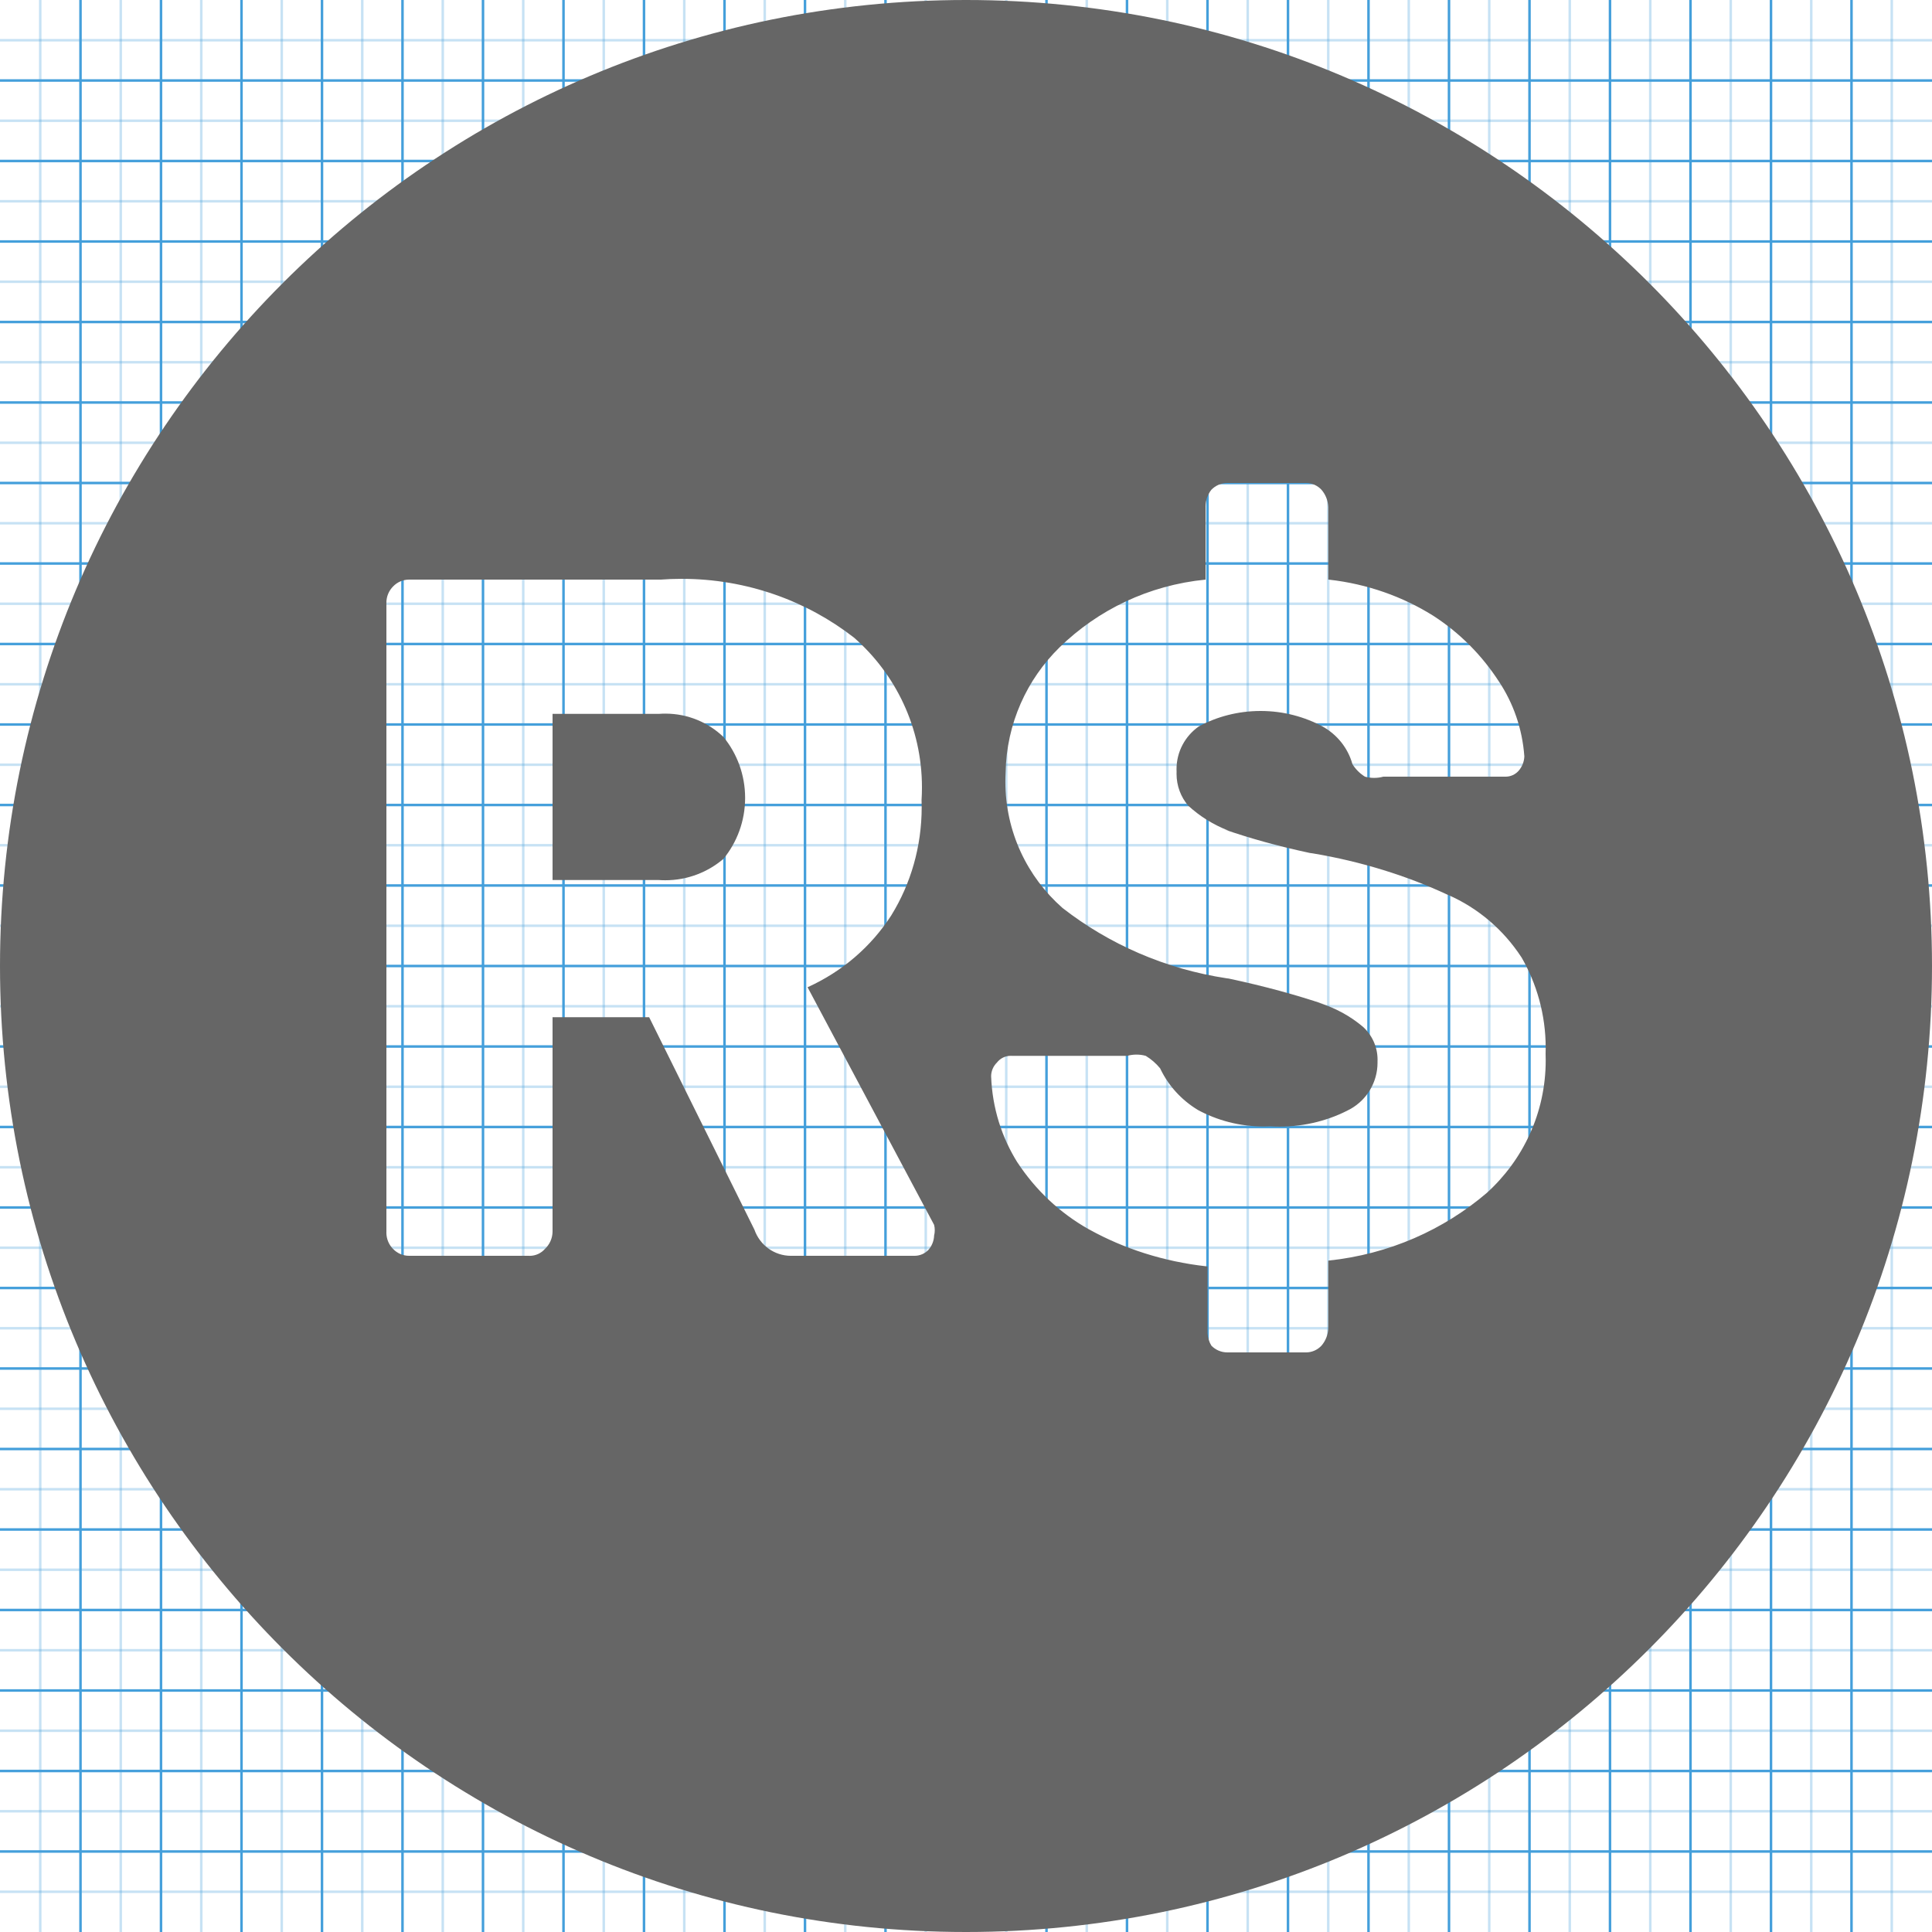
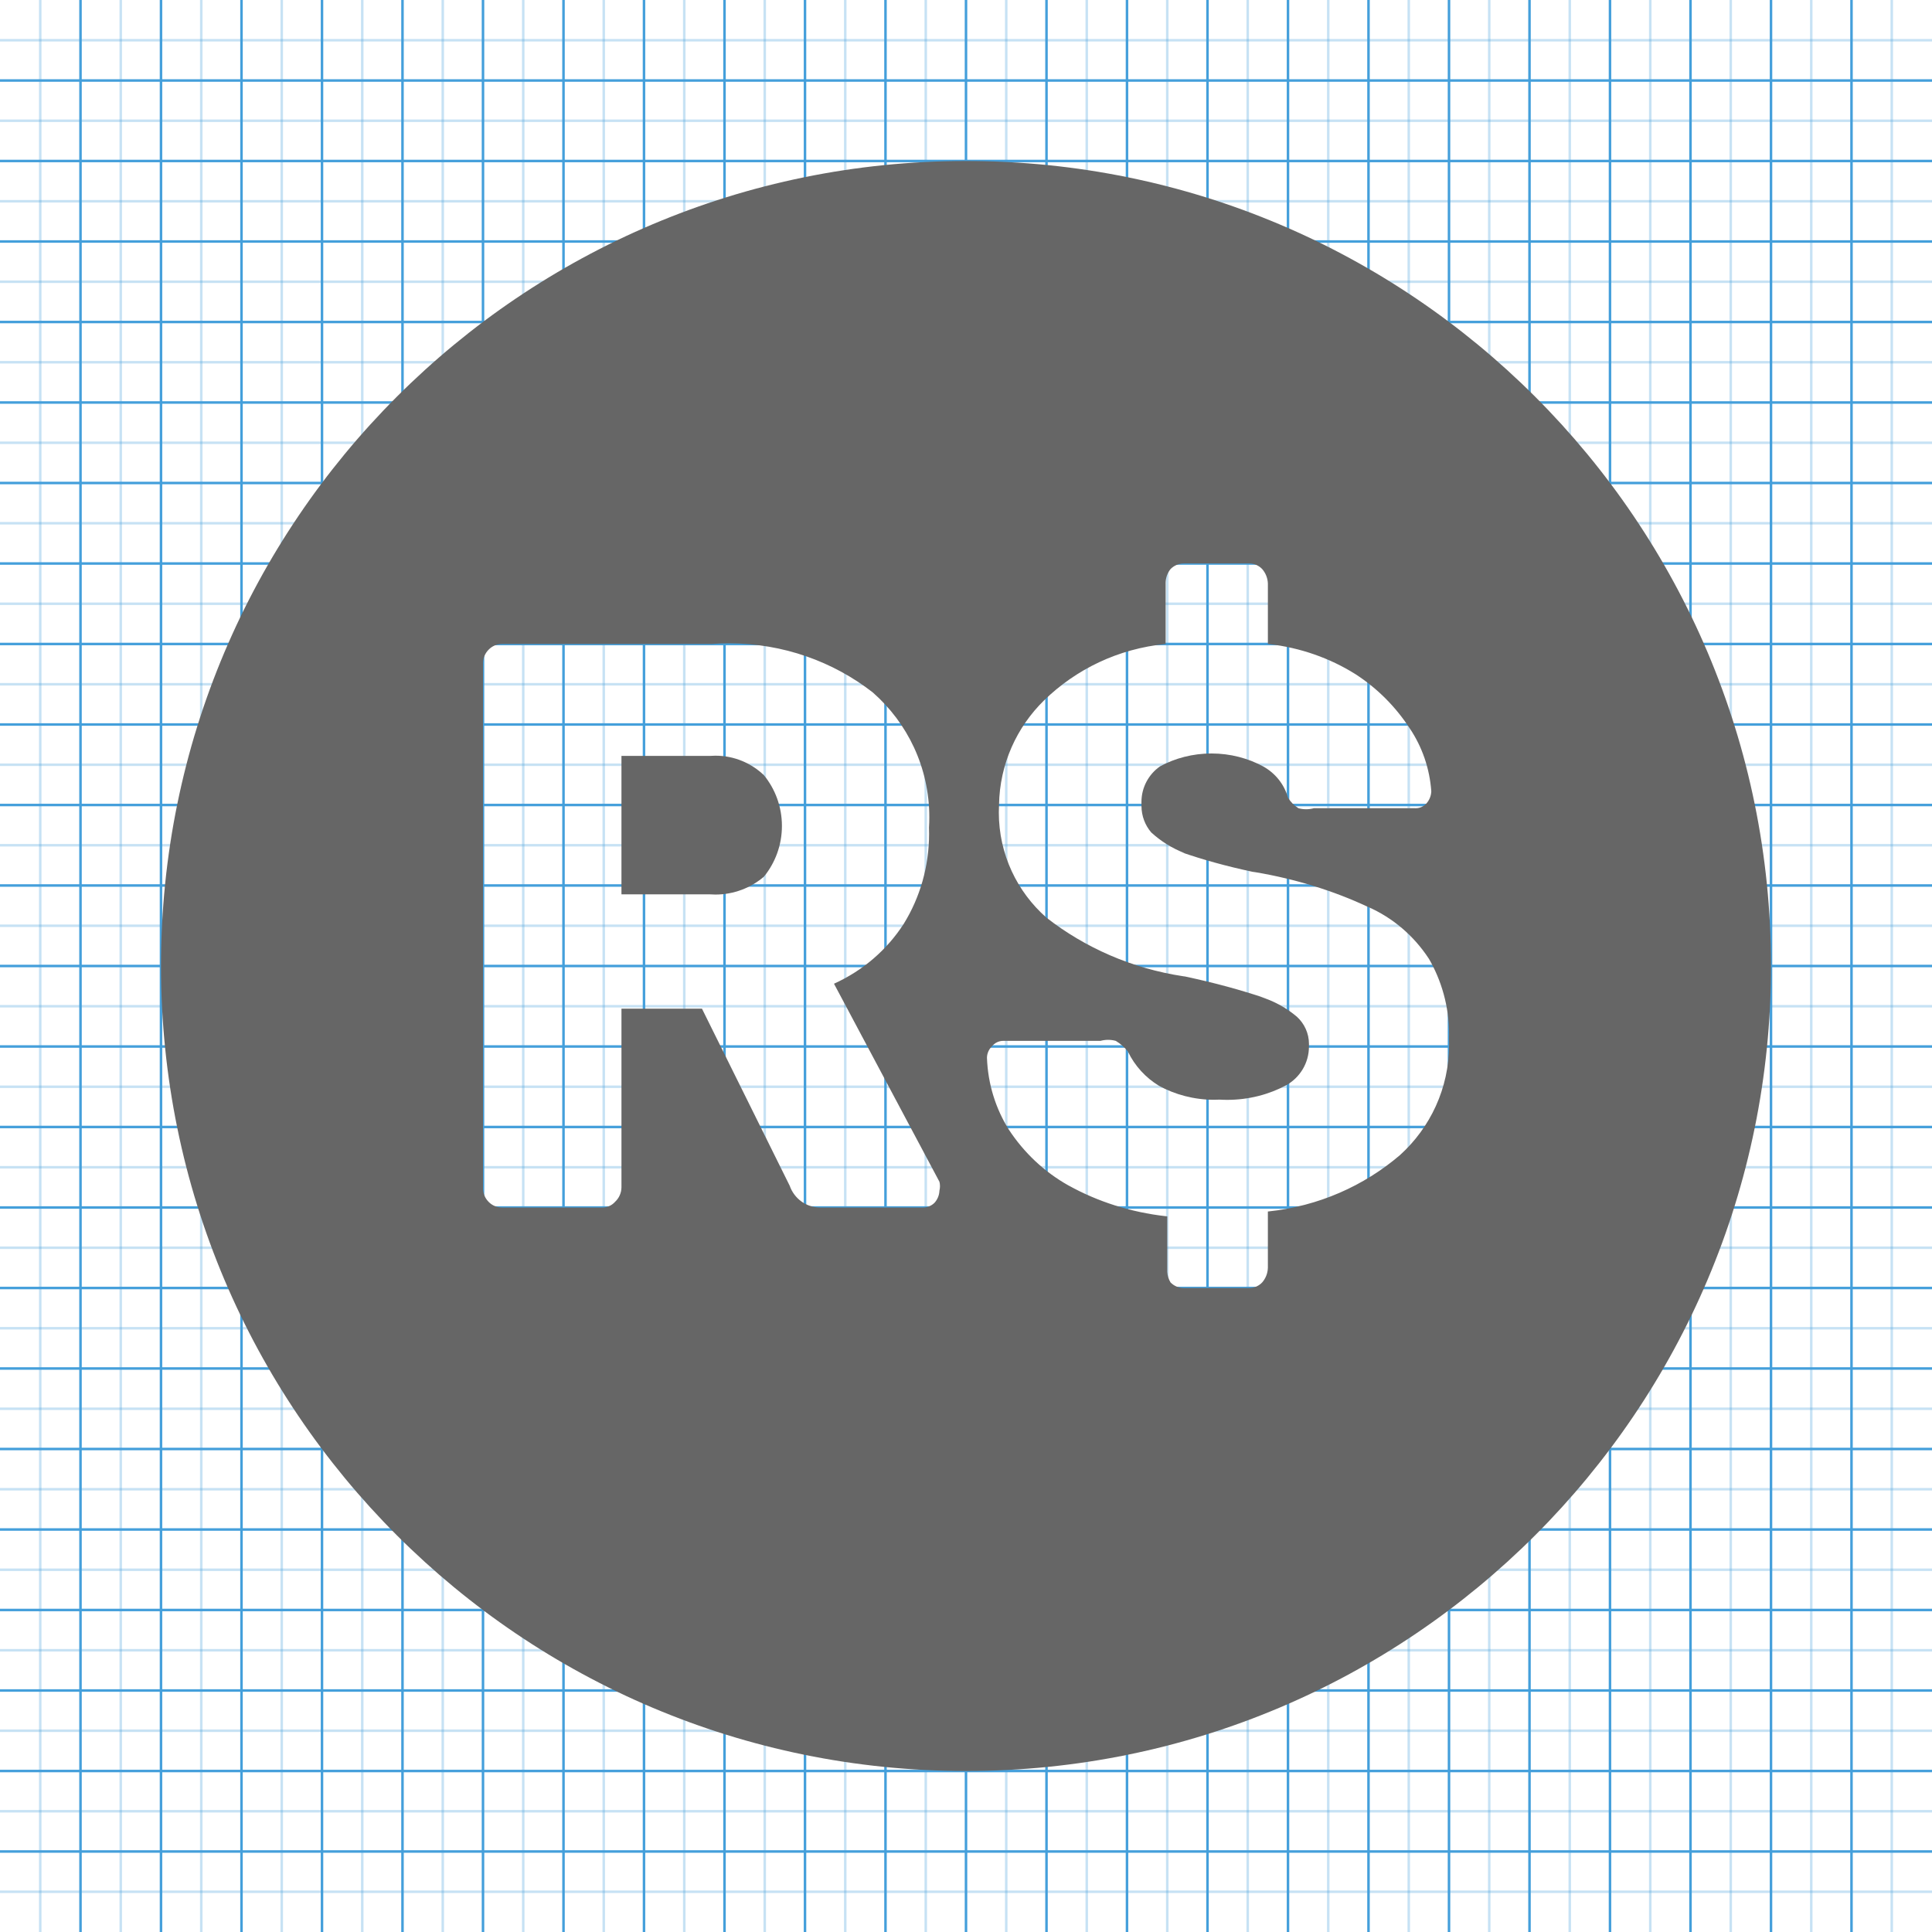
<svg xmlns="http://www.w3.org/2000/svg" version="1.1" width="768" height="768" viewBox="0 0 768 768">
  <g id="icomoon-ignore">
    <line stroke-width="1" x1="16" y1="0" x2="16" y2="768" stroke="#449FDB" opacity="0.3" />
    <line stroke-width="1" x1="32" y1="0" x2="32" y2="768" stroke="#449FDB" opacity="1" />
    <line stroke-width="1" x1="48" y1="0" x2="48" y2="768" stroke="#449FDB" opacity="0.3" />
    <line stroke-width="1" x1="64" y1="0" x2="64" y2="768" stroke="#449FDB" opacity="1" />
    <line stroke-width="1" x1="80" y1="0" x2="80" y2="768" stroke="#449FDB" opacity="0.3" />
    <line stroke-width="1" x1="96" y1="0" x2="96" y2="768" stroke="#449FDB" opacity="1" />
    <line stroke-width="1" x1="112" y1="0" x2="112" y2="768" stroke="#449FDB" opacity="0.3" />
    <line stroke-width="1" x1="128" y1="0" x2="128" y2="768" stroke="#449FDB" opacity="1" />
    <line stroke-width="1" x1="144" y1="0" x2="144" y2="768" stroke="#449FDB" opacity="0.3" />
    <line stroke-width="1" x1="160" y1="0" x2="160" y2="768" stroke="#449FDB" opacity="1" />
    <line stroke-width="1" x1="176" y1="0" x2="176" y2="768" stroke="#449FDB" opacity="0.3" />
    <line stroke-width="1" x1="192" y1="0" x2="192" y2="768" stroke="#449FDB" opacity="1" />
    <line stroke-width="1" x1="208" y1="0" x2="208" y2="768" stroke="#449FDB" opacity="0.3" />
    <line stroke-width="1" x1="224" y1="0" x2="224" y2="768" stroke="#449FDB" opacity="1" />
    <line stroke-width="1" x1="240" y1="0" x2="240" y2="768" stroke="#449FDB" opacity="0.3" />
    <line stroke-width="1" x1="256" y1="0" x2="256" y2="768" stroke="#449FDB" opacity="1" />
    <line stroke-width="1" x1="272" y1="0" x2="272" y2="768" stroke="#449FDB" opacity="0.3" />
    <line stroke-width="1" x1="288" y1="0" x2="288" y2="768" stroke="#449FDB" opacity="1" />
    <line stroke-width="1" x1="304" y1="0" x2="304" y2="768" stroke="#449FDB" opacity="0.3" />
    <line stroke-width="1" x1="320" y1="0" x2="320" y2="768" stroke="#449FDB" opacity="1" />
    <line stroke-width="1" x1="336" y1="0" x2="336" y2="768" stroke="#449FDB" opacity="0.3" />
    <line stroke-width="1" x1="352" y1="0" x2="352" y2="768" stroke="#449FDB" opacity="1" />
    <line stroke-width="1" x1="368" y1="0" x2="368" y2="768" stroke="#449FDB" opacity="0.3" />
    <line stroke-width="1" x1="384" y1="0" x2="384" y2="768" stroke="#449FDB" opacity="1" />
    <line stroke-width="1" x1="400" y1="0" x2="400" y2="768" stroke="#449FDB" opacity="0.3" />
    <line stroke-width="1" x1="416" y1="0" x2="416" y2="768" stroke="#449FDB" opacity="1" />
    <line stroke-width="1" x1="432" y1="0" x2="432" y2="768" stroke="#449FDB" opacity="0.3" />
    <line stroke-width="1" x1="448" y1="0" x2="448" y2="768" stroke="#449FDB" opacity="1" />
    <line stroke-width="1" x1="464" y1="0" x2="464" y2="768" stroke="#449FDB" opacity="0.3" />
    <line stroke-width="1" x1="480" y1="0" x2="480" y2="768" stroke="#449FDB" opacity="1" />
    <line stroke-width="1" x1="496" y1="0" x2="496" y2="768" stroke="#449FDB" opacity="0.3" />
    <line stroke-width="1" x1="512" y1="0" x2="512" y2="768" stroke="#449FDB" opacity="1" />
    <line stroke-width="1" x1="528" y1="0" x2="528" y2="768" stroke="#449FDB" opacity="0.3" />
    <line stroke-width="1" x1="544" y1="0" x2="544" y2="768" stroke="#449FDB" opacity="1" />
    <line stroke-width="1" x1="560" y1="0" x2="560" y2="768" stroke="#449FDB" opacity="0.3" />
    <line stroke-width="1" x1="576" y1="0" x2="576" y2="768" stroke="#449FDB" opacity="1" />
    <line stroke-width="1" x1="592" y1="0" x2="592" y2="768" stroke="#449FDB" opacity="0.3" />
    <line stroke-width="1" x1="608" y1="0" x2="608" y2="768" stroke="#449FDB" opacity="1" />
    <line stroke-width="1" x1="624" y1="0" x2="624" y2="768" stroke="#449FDB" opacity="0.3" />
    <line stroke-width="1" x1="640" y1="0" x2="640" y2="768" stroke="#449FDB" opacity="1" />
    <line stroke-width="1" x1="656" y1="0" x2="656" y2="768" stroke="#449FDB" opacity="0.3" />
    <line stroke-width="1" x1="672" y1="0" x2="672" y2="768" stroke="#449FDB" opacity="1" />
    <line stroke-width="1" x1="688" y1="0" x2="688" y2="768" stroke="#449FDB" opacity="0.3" />
    <line stroke-width="1" x1="704" y1="0" x2="704" y2="768" stroke="#449FDB" opacity="1" />
    <line stroke-width="1" x1="720" y1="0" x2="720" y2="768" stroke="#449FDB" opacity="0.3" />
    <line stroke-width="1" x1="736" y1="0" x2="736" y2="768" stroke="#449FDB" opacity="1" />
    <line stroke-width="1" x1="752" y1="0" x2="752" y2="768" stroke="#449FDB" opacity="0.3" />
    <line stroke-width="1" x1="0" y1="16" x2="768" y2="16" stroke="#449FDB" opacity="0.3" />
    <line stroke-width="1" x1="0" y1="32" x2="768" y2="32" stroke="#449FDB" opacity="1" />
    <line stroke-width="1" x1="0" y1="48" x2="768" y2="48" stroke="#449FDB" opacity="0.3" />
    <line stroke-width="1" x1="0" y1="64" x2="768" y2="64" stroke="#449FDB" opacity="1" />
    <line stroke-width="1" x1="0" y1="80" x2="768" y2="80" stroke="#449FDB" opacity="0.3" />
    <line stroke-width="1" x1="0" y1="96" x2="768" y2="96" stroke="#449FDB" opacity="1" />
    <line stroke-width="1" x1="0" y1="112" x2="768" y2="112" stroke="#449FDB" opacity="0.3" />
    <line stroke-width="1" x1="0" y1="128" x2="768" y2="128" stroke="#449FDB" opacity="1" />
    <line stroke-width="1" x1="0" y1="144" x2="768" y2="144" stroke="#449FDB" opacity="0.3" />
    <line stroke-width="1" x1="0" y1="160" x2="768" y2="160" stroke="#449FDB" opacity="1" />
    <line stroke-width="1" x1="0" y1="176" x2="768" y2="176" stroke="#449FDB" opacity="0.3" />
    <line stroke-width="1" x1="0" y1="192" x2="768" y2="192" stroke="#449FDB" opacity="1" />
    <line stroke-width="1" x1="0" y1="208" x2="768" y2="208" stroke="#449FDB" opacity="0.3" />
    <line stroke-width="1" x1="0" y1="224" x2="768" y2="224" stroke="#449FDB" opacity="1" />
    <line stroke-width="1" x1="0" y1="240" x2="768" y2="240" stroke="#449FDB" opacity="0.3" />
    <line stroke-width="1" x1="0" y1="256" x2="768" y2="256" stroke="#449FDB" opacity="1" />
    <line stroke-width="1" x1="0" y1="272" x2="768" y2="272" stroke="#449FDB" opacity="0.3" />
    <line stroke-width="1" x1="0" y1="288" x2="768" y2="288" stroke="#449FDB" opacity="1" />
    <line stroke-width="1" x1="0" y1="304" x2="768" y2="304" stroke="#449FDB" opacity="0.3" />
    <line stroke-width="1" x1="0" y1="320" x2="768" y2="320" stroke="#449FDB" opacity="1" />
    <line stroke-width="1" x1="0" y1="336" x2="768" y2="336" stroke="#449FDB" opacity="0.3" />
    <line stroke-width="1" x1="0" y1="352" x2="768" y2="352" stroke="#449FDB" opacity="1" />
    <line stroke-width="1" x1="0" y1="368" x2="768" y2="368" stroke="#449FDB" opacity="0.3" />
    <line stroke-width="1" x1="0" y1="384" x2="768" y2="384" stroke="#449FDB" opacity="1" />
    <line stroke-width="1" x1="0" y1="400" x2="768" y2="400" stroke="#449FDB" opacity="0.3" />
    <line stroke-width="1" x1="0" y1="416" x2="768" y2="416" stroke="#449FDB" opacity="1" />
    <line stroke-width="1" x1="0" y1="432" x2="768" y2="432" stroke="#449FDB" opacity="0.3" />
    <line stroke-width="1" x1="0" y1="448" x2="768" y2="448" stroke="#449FDB" opacity="1" />
    <line stroke-width="1" x1="0" y1="464" x2="768" y2="464" stroke="#449FDB" opacity="0.3" />
    <line stroke-width="1" x1="0" y1="480" x2="768" y2="480" stroke="#449FDB" opacity="1" />
    <line stroke-width="1" x1="0" y1="496" x2="768" y2="496" stroke="#449FDB" opacity="0.3" />
    <line stroke-width="1" x1="0" y1="512" x2="768" y2="512" stroke="#449FDB" opacity="1" />
    <line stroke-width="1" x1="0" y1="528" x2="768" y2="528" stroke="#449FDB" opacity="0.3" />
    <line stroke-width="1" x1="0" y1="544" x2="768" y2="544" stroke="#449FDB" opacity="1" />
    <line stroke-width="1" x1="0" y1="560" x2="768" y2="560" stroke="#449FDB" opacity="0.3" />
    <line stroke-width="1" x1="0" y1="576" x2="768" y2="576" stroke="#449FDB" opacity="1" />
    <line stroke-width="1" x1="0" y1="592" x2="768" y2="592" stroke="#449FDB" opacity="0.3" />
    <line stroke-width="1" x1="0" y1="608" x2="768" y2="608" stroke="#449FDB" opacity="1" />
    <line stroke-width="1" x1="0" y1="624" x2="768" y2="624" stroke="#449FDB" opacity="0.3" />
    <line stroke-width="1" x1="0" y1="640" x2="768" y2="640" stroke="#449FDB" opacity="1" />
    <line stroke-width="1" x1="0" y1="656" x2="768" y2="656" stroke="#449FDB" opacity="0.3" />
    <line stroke-width="1" x1="0" y1="672" x2="768" y2="672" stroke="#449FDB" opacity="1" />
    <line stroke-width="1" x1="0" y1="688" x2="768" y2="688" stroke="#449FDB" opacity="0.3" />
    <line stroke-width="1" x1="0" y1="704" x2="768" y2="704" stroke="#449FDB" opacity="1" />
    <line stroke-width="1" x1="0" y1="720" x2="768" y2="720" stroke="#449FDB" opacity="0.3" />
    <line stroke-width="1" x1="0" y1="736" x2="768" y2="736" stroke="#449FDB" opacity="1" />
    <line stroke-width="1" x1="0" y1="752" x2="768" y2="752" stroke="#449FDB" opacity="0.3" />
  </g>
-   <path fill="#666" d="M287.616 341.376c-6.195 5.308-14.307 8.54-23.173 8.54-0.899 0-1.79-0.033-2.672-0.098l0.118 0.007h-42.24v-66.048h42.24c0.773-0.064 1.674-0.1 2.584-0.1 8.989 0 17.15 3.55 23.156 9.326l-0.011-0.010c5.342 6.544 8.579 14.99 8.579 24.192s-3.237 17.647-8.633 24.261l0.055-0.069z" />
-   <path fill="#666" d="M384 768v0c-212.077 0-384-171.923-384-384v0c0-212.077 171.922-384 384-384s384 171.922 384 384c0 212.077-171.923 384-384 384zM481.536 534.912c1.608 1.66 3.857 2.689 6.346 2.689 0.064 0 0.127-0.001 0.191-0.002h30.71c0.102 0.005 0.221 0.007 0.342 0.007 2.441 0 4.639-1.035 6.182-2.689l0.004-0.005c1.599-1.851 2.602-4.257 2.687-6.894l0.001-0.018v-26.88c24.281-2.544 45.907-12.281 63.134-27.012l-0.158 0.132c14.437-13.054 23.469-31.853 23.469-52.761 0-0.892-0.017-1.779-0.049-2.663l0.004 0.127c0.025-0.704 0.039-1.531 0.039-2.362 0-13.267-3.579-25.698-9.823-36.38l0.185 0.342c-7.191-11.001-17.258-19.586-29.141-24.793l-0.427-0.166c-15.773-7.378-34.091-13.127-53.269-16.338l-1.259-0.174c-12.975-2.776-23.78-5.82-34.313-9.448l2.057 0.616c-6.235-2.428-11.587-5.806-16.164-10.017l0.036 0.033c-2.875-3.387-4.625-7.808-4.625-12.639 0-0.282 0.006-0.562 0.018-0.841l-0.001 0.040c-0.017-0.313-0.027-0.681-0.027-1.051 0-7.006 3.474-13.2 8.793-16.954l0.065-0.043c7.115-3.869 15.58-6.144 24.576-6.144s17.462 2.275 24.851 6.281l-0.275-0.137c5.769 3.191 10.052 8.475 11.861 14.803l0.043 0.173c1.275 2.042 2.95 3.717 4.928 4.955l0.064 0.037c1.093 0.311 2.35 0.49 3.648 0.49s2.554-0.179 3.746-0.513l-0.098 0.023h48.384c0.066 0.002 0.143 0.004 0.221 0.004 2.046 0 3.883-0.889 5.149-2.301l0.006-0.007c1.361-1.534 2.219-3.539 2.303-5.743l0.001-0.017c-0.805-11.092-4.419-21.199-10.126-29.796l0.142 0.228c-6.92-10.718-15.779-19.576-26.155-26.289l-0.341-0.207c-11.862-7.409-25.931-12.469-41.018-14.167l-0.454-0.041v-28.8c-0.086-2.655-1.089-5.061-2.7-6.926l0.012 0.014c-1.547-1.66-3.746-2.695-6.186-2.695-0.12 0-0.24 0.002-0.358 0.007l0.017-0.001h-30.72c-0.054-0.002-0.118-0.002-0.181-0.002-2.49 0-4.738 1.031-6.344 2.687l-0.002 0.002c-1.438 1.812-2.307 4.132-2.307 6.655 0 0.090 0.001 0.181 0.003 0.27v-0.013 28.8c-22.721 2.252-42.801 12.086-58.005 26.9l0.021-0.020c-13.006 12.714-21.173 30.332-21.503 49.858l-0.001 0.061c-0.059 1.056-0.094 2.292-0.094 3.536 0 19.983 8.772 37.917 22.676 50.161l0.073 0.064c18.361 14.305 40.789 24.261 65.27 27.936l0.778 0.096c14.557 3.116 26.525 6.425 38.222 10.325l-2.51-0.725c6.808 2.107 12.701 5.393 17.737 9.66l-0.073-0.060c3.555 3.243 5.777 7.894 5.777 13.065 0 0.267-0.006 0.533-0.018 0.796l0.001-0.037c0.002 0.123 0.004 0.268 0.004 0.414 0 7.856-4.288 14.709-10.652 18.348l-0.104 0.055c-8.179 4.423-17.905 7.021-28.237 7.021-1.279 0-2.548-0.040-3.807-0.119l0.173 0.008c-0.782 0.040-1.699 0.062-2.62 0.062-9.589 0-18.607-2.44-26.469-6.735l0.289 0.145c-6.505-3.942-11.639-9.569-14.876-16.283l-0.1-0.23c-1.616-1.969-3.52-3.628-5.662-4.937l-0.098-0.055c-1.093-0.311-2.35-0.49-3.648-0.49s-2.554 0.179-3.745 0.513l0.097-0.023h-46.080c-0.085-0.004-0.184-0.006-0.284-0.006-2.222 0-4.199 1.049-5.464 2.678l-0.012 0.016c-1.397 1.37-2.273 3.268-2.304 5.37v0.006c0.454 12.711 4.254 24.447 10.537 34.466l-0.17-0.29c7.334 11.191 17.015 20.258 28.392 26.668l0.408 0.212c13.549 7.493 29.414 12.671 46.277 14.54l0.571 0.052v26.496c0.102 1.858 0.66 3.566 1.563 5.039l-0.027-0.047zM156.288 496.512c1.608 1.66 3.857 2.69 6.346 2.69 0.064 0 0.127-0.001 0.191-0.002h47.222c0.151 0.010 0.326 0.016 0.503 0.016 2.392 0 4.54-1.042 6.018-2.696l0.007-0.008c1.862-1.73 3.035-4.18 3.072-6.905v-85.255h38.4l41.856 84.48c2.134 6.088 7.831 10.375 14.528 10.375 0.157 0 0.314-0.002 0.47-0.007l-0.023 0.001h48.768c2.108-0.031 4.006-0.907 5.374-2.303l0.002-0.001c1.361-1.534 2.219-3.539 2.303-5.743l0.001-0.017c0.163-0.635 0.257-1.362 0.257-2.112s-0.094-1.478-0.269-2.173l0.013 0.061-50.304-94.464c13.918-6.319 25.281-16.201 33.226-28.498l0.182-0.301c7.507-12.197 11.955-26.975 11.955-42.791 0-1.022-0.019-2.038-0.055-3.051l0.004 0.146c0.099-1.483 0.156-3.215 0.156-4.961 0-23.706-10.427-44.976-26.946-59.474l-0.089-0.077c-18.731-14.564-42.585-23.348-68.49-23.348-2.924 0-5.823 0.112-8.691 0.332l0.381-0.023h-99.84c-0.054-0.002-0.118-0.002-0.181-0.002-2.49 0-4.738 1.031-6.344 2.687l-0.002 0.002c-1.666 1.667-2.696 3.97-2.696 6.514 0 0.14 0.003 0.279 0.009 0.418l-0.001-0.020v249.6c-0.005 0.118-0.008 0.258-0.008 0.398 0 2.543 1.030 4.846 2.697 6.514v0z" />
+   <path fill="#666" d="M303.681 348.48c-5.163 4.423-11.922 7.117-19.313 7.117-0.749 0-1.493-0.027-2.228-0.082l0.098 0.007h-35.199v-55.041h35.199c0.644-0.052 1.395-0.082 2.152-0.082 7.493 0 14.291 2.96 19.298 7.772l-0.007-0.007c4.451 5.452 7.147 12.491 7.147 20.16s-2.697 14.707-7.193 20.217l0.046-0.057z" />
+   <path fill="#666" d="M384 704.001v0c-176.731 0-320.001-143.269-320.001-320.001v0c0-176.731 143.27-320.001 320.001-320.001s320.001 143.27 320.001 320.001c0 176.732-143.269 320.001-320.001 320.001zM465.279 509.76c1.341 1.384 3.214 2.242 5.287 2.242 0.053 0 0.107-0.001 0.158-0.002h25.592c0.084 0.005 0.185 0.007 0.285 0.007 2.033 0 3.865-0.862 5.153-2.243l0.004-0.005c1.332-1.542 2.167-3.548 2.24-5.745l0.001-0.015v-22.401c20.234-2.121 38.257-10.235 52.613-22.509l-0.131 0.111c12.031-10.88 19.557-26.543 19.557-43.968 0-0.742-0.014-1.482-0.040-2.219l0.004 0.107c0.022-0.587 0.033-1.276 0.033-1.969 0-11.056-2.982-21.414-8.185-30.317l0.154 0.285c-5.993-9.168-14.38-16.322-24.284-20.663l-0.355-0.139c-13.144-6.148-28.409-10.94-44.392-13.614l-1.048-0.144c-10.812-2.315-19.817-4.851-28.595-7.873l1.715 0.514c-5.197-2.023-9.655-4.837-13.47-8.347l0.030 0.027c-2.395-2.823-3.853-6.506-3.853-10.533 0-0.234 0.006-0.469 0.015-0.7l-0.001 0.034c-0.014-0.263-0.022-0.567-0.022-0.877 0-5.839 2.895-11.001 7.327-14.128l0.053-0.038c5.929-3.224 12.982-5.121 20.481-5.121s14.552 1.897 20.708 5.234l-0.23-0.113c4.808 2.66 8.377 7.062 9.884 12.337l0.037 0.143c1.062 1.702 2.459 3.097 4.106 4.13l0.053 0.031c0.911 0.26 1.957 0.409 3.039 0.409s2.128-0.149 3.122-0.428l-0.083 0.020h40.32c0.054 0.002 0.119 0.004 0.185 0.004 1.704 0 3.235-0.742 4.291-1.917l0.006-0.007c1.133-1.279 1.85-2.948 1.919-4.786l0.001-0.014c-0.67-9.244-3.683-17.665-8.438-24.831l0.118 0.189c-5.768-8.933-13.148-16.313-21.796-21.908l-0.284-0.173c-9.885-6.173-21.607-10.39-34.18-11.806l-0.38-0.035v-24c-0.071-2.212-0.908-4.218-2.25-5.771l0.009 0.011c-1.289-1.384-3.122-2.245-5.154-2.245-0.099 0-0.201 0.002-0.298 0.007l0.014-0.001h-25.599c-0.045-0.001-0.097-0.001-0.151-0.001-2.076 0-3.95 0.859-5.287 2.24l-0.002 0.002c-1.198 1.509-1.923 3.442-1.923 5.545 0 0.075 0.001 0.151 0.003 0.225v-0.011 24c-18.935 1.877-35.667 10.072-48.338 22.418l0.018-0.017c-10.838 10.596-17.644 25.277-17.918 41.549l-0.001 0.052c-0.050 0.879-0.079 1.911-0.079 2.948 0 16.653 7.311 31.597 18.896 41.8l0.061 0.053c15.302 11.921 33.991 20.217 54.392 23.28l0.649 0.081c12.13 2.597 22.103 5.354 31.853 8.603l-2.092-0.605c5.675 1.756 10.583 4.493 14.782 8.049l-0.061-0.051c2.963 2.703 4.813 6.577 4.813 10.887 0 0.222-0.006 0.442-0.015 0.664l0.001-0.032c0.002 0.102 0.004 0.224 0.004 0.345 0 6.548-3.575 12.258-8.876 15.291l-0.086 0.046c-6.818 3.685-14.92 5.851-23.531 5.851-1.066 0-2.123-0.034-3.173-0.097l0.143 0.007c-0.653 0.034-1.417 0.053-2.183 0.053-7.99 0-15.505-2.033-22.057-5.613l0.241 0.121c-5.422-3.285-9.697-7.973-12.397-13.567l-0.083-0.191c-1.346-1.643-2.932-3.022-4.717-4.114l-0.083-0.046c-0.911-0.26-1.957-0.409-3.039-0.409s-2.128 0.149-3.122 0.428l0.083-0.020h-38.4c-0.070-0.004-0.154-0.006-0.236-0.006-1.852 0-3.5 0.875-4.553 2.231l-0.009 0.013c-1.163 1.142-1.895 2.723-1.92 4.476v0.006c0.379 10.593 3.546 20.373 8.783 28.721l-0.143-0.242c6.113 9.325 14.179 16.883 23.661 22.223l0.339 0.175c11.29 6.245 24.512 10.559 38.564 12.116l0.475 0.043v22.080c0.084 1.549 0.549 2.971 1.302 4.199l-0.022-0.038zM194.241 477.759c1.341 1.384 3.215 2.243 5.288 2.243 0.053 0 0.106-0.001 0.158-0.002h39.353c0.127 0.007 0.272 0.013 0.419 0.013 1.993 0 3.784-0.868 5.016-2.245l0.007-0.007c1.553-1.442 2.528-3.484 2.559-5.753v-71.047h32.001l34.881 70.401c1.778 5.074 6.526 8.647 12.107 8.647 0.13 0 0.263-0.002 0.392-0.007l-0.020 0.001h40.641c1.757-0.025 3.337-0.757 4.478-1.918l0.002-0.001c1.132-1.279 1.85-2.948 1.919-4.786l0.001-0.014c0.136-0.53 0.214-1.134 0.214-1.761s-0.079-1.232-0.224-1.81l0.010 0.052-41.919-78.72c11.599-5.266 21.067-13.501 27.688-23.75l0.152-0.25c6.256-10.163 9.963-22.478 9.963-35.66 0-0.851-0.016-1.7-0.046-2.543l0.004 0.122c0.083-1.237 0.129-2.678 0.129-4.133 0-19.755-8.69-37.479-22.455-49.562l-0.074-0.065c-15.608-12.137-35.487-19.457-57.075-19.457-2.438 0-4.853 0.094-7.242 0.277l0.318-0.020h-83.199c-0.045-0.001-0.097-0.001-0.151-0.001-2.076 0-3.95 0.859-5.287 2.24l-0.002 0.002c-1.388 1.388-2.246 3.308-2.246 5.428 0 0.116 0.003 0.233 0.007 0.349l-0.001-0.016v207.999c-0.005 0.097-0.007 0.216-0.007 0.332 0 2.12 0.86 4.039 2.247 5.428v0z" />
</svg>
